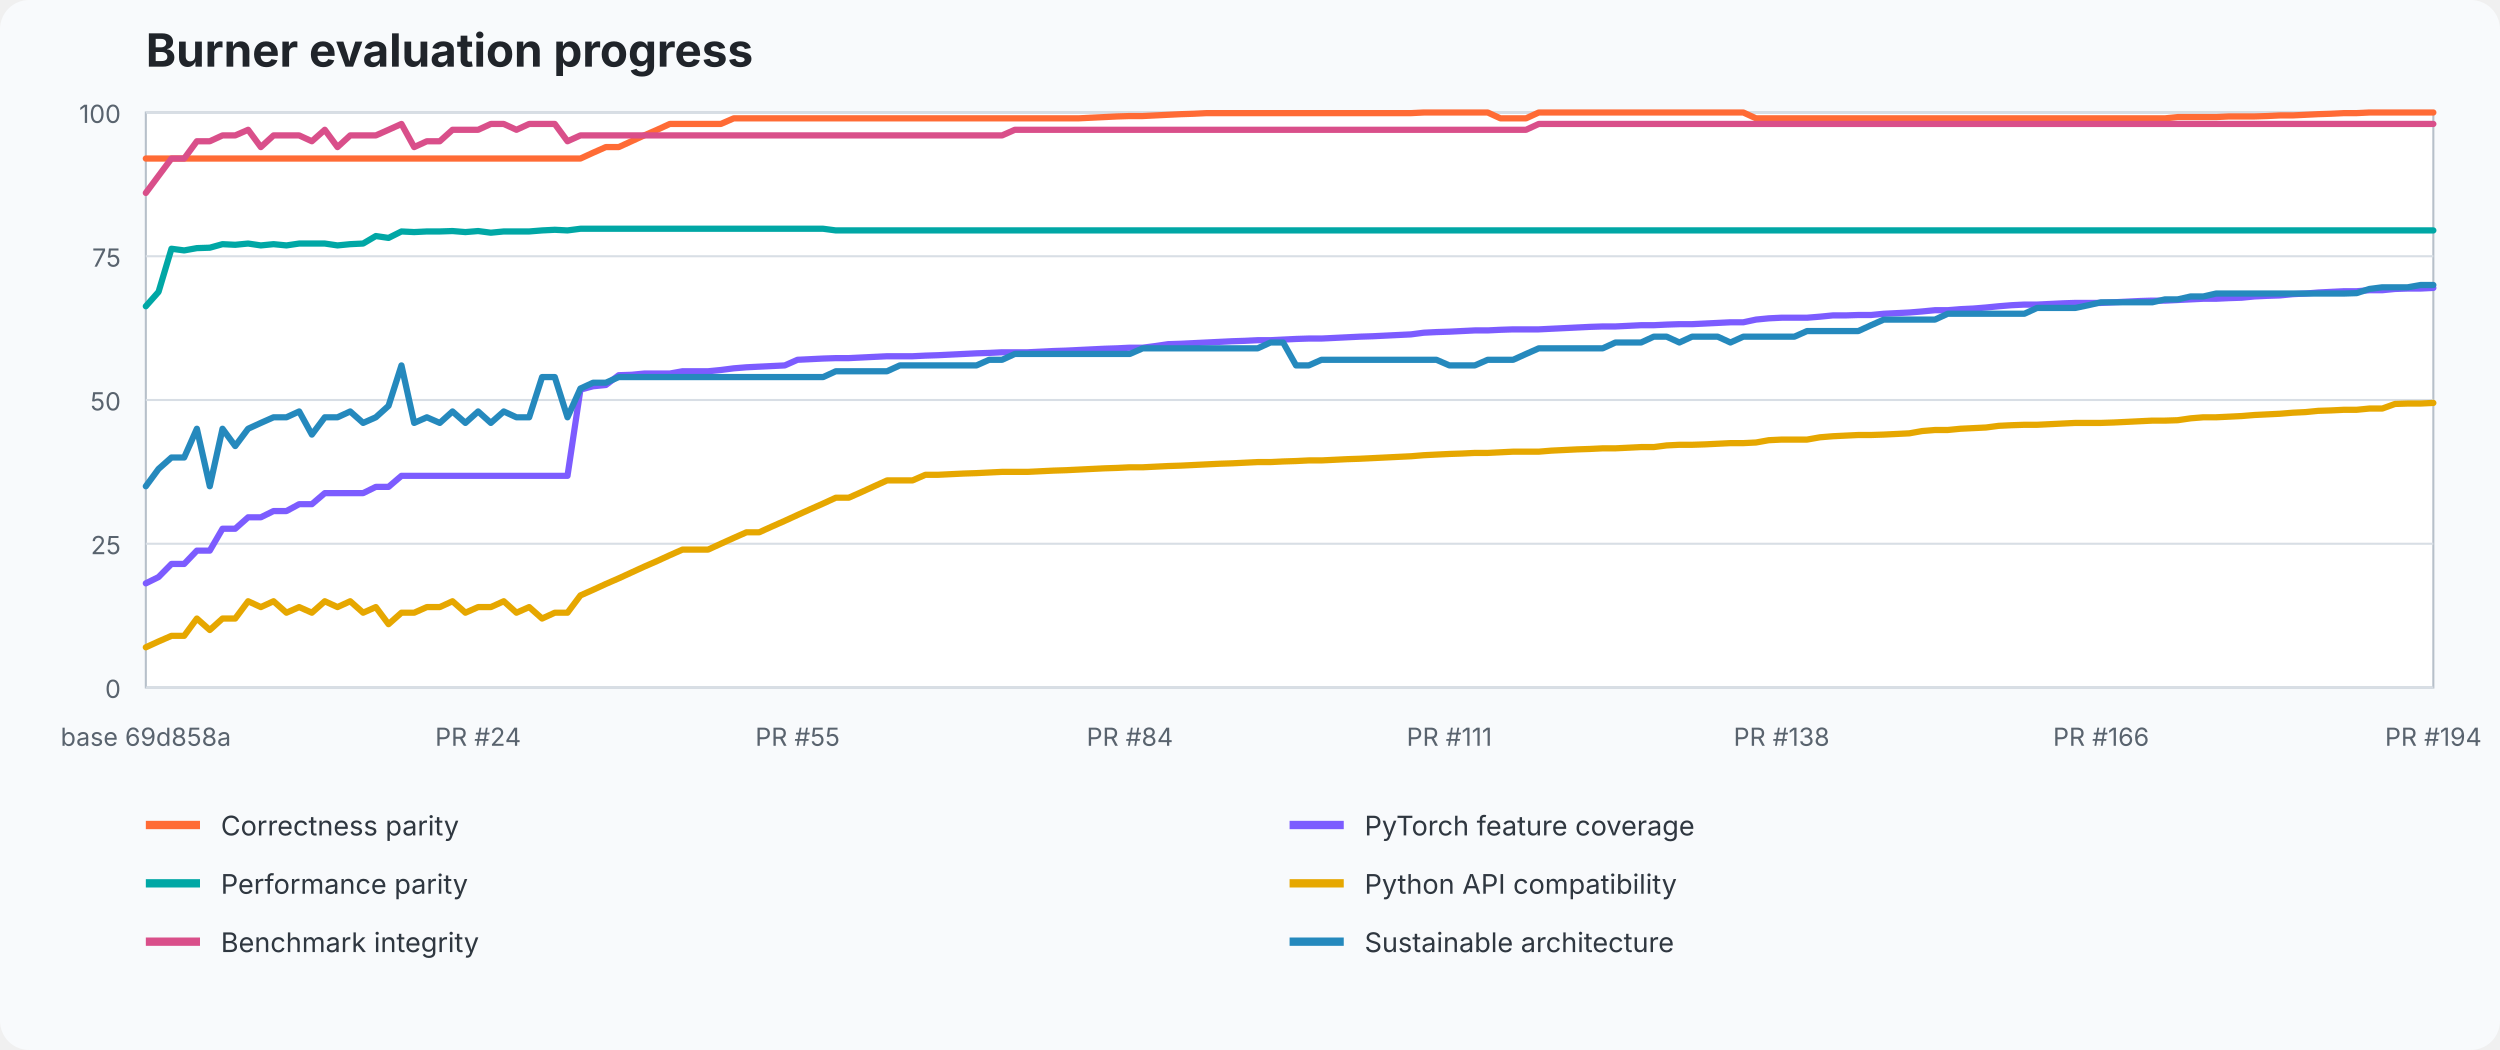
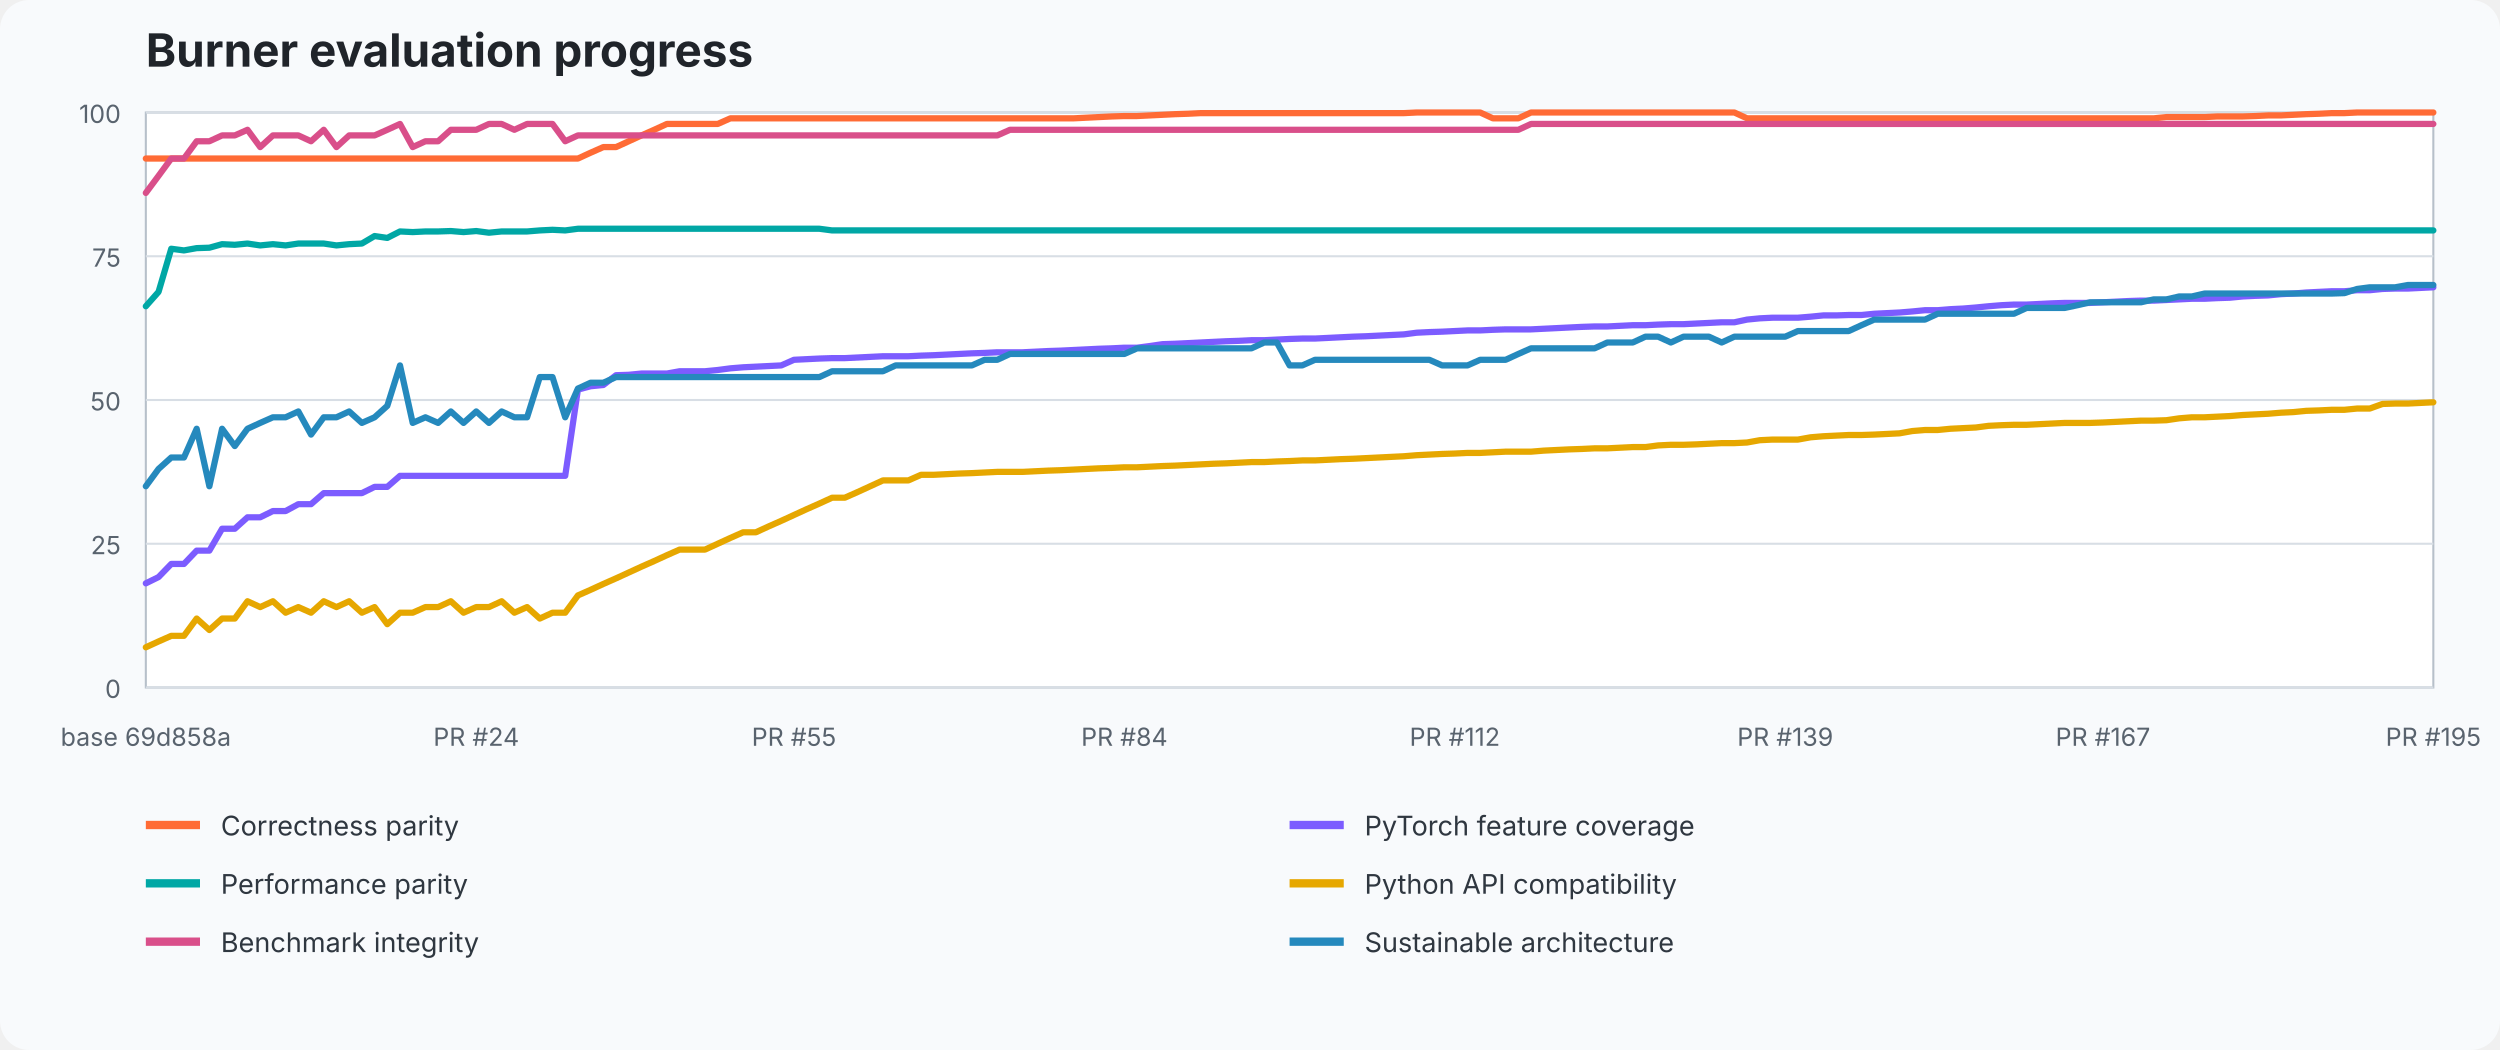
<svg xmlns="http://www.w3.org/2000/svg" width="1200" height="504" viewBox="0 0 1200 504" role="img" aria-labelledby="title desc">
  <style>text{font-family:ui-sans-serif,system-ui,-apple-system,BlinkMacSystemFont,"Segoe UI",sans-serif}.title{font-size:22px;font-weight:700;fill:#20242a}.axis{font-size:12px;fill:#59636e}.legend{font-size:13px;fill:#2f3740}.grid{stroke:#d8dee5;stroke-width:1}.plot{fill:#fff;stroke:#b7c0ca}</style>
  <rect width="100%" height="100%" fill="#f8fafc" rx="14" />
  <text x="70" y="32" class="title">Burner evaluation progress</text>
  <rect x="70" y="54" width="1098" height="276" class="plot" />
  <line x1="70" y1="330" x2="1168" y2="330" class="grid" />
  <text x="58" y="335" text-anchor="end" class="axis">0</text>
  <line x1="70" y1="261" x2="1168" y2="261" class="grid" />
  <text x="58" y="266" text-anchor="end" class="axis">25</text>
  <line x1="70" y1="192" x2="1168" y2="192" class="grid" />
  <text x="58" y="197" text-anchor="end" class="axis">50</text>
  <line x1="70" y1="123" x2="1168" y2="123" class="grid" />
  <text x="58" y="128" text-anchor="end" class="axis">75</text>
  <line x1="70" y1="54" x2="1168" y2="54" class="grid" />
  <text x="58" y="59" text-anchor="end" class="axis">100</text>
-   <polyline points="70.0,76.1 76.1,76.1 82.3,76.1 88.4,76.1 94.5,76.1 100.7,76.1 106.8,76.1 112.9,76.1 119.1,76.1 125.2,76.1 131.3,76.1 137.5,76.1 143.6,76.1 149.7,76.1 155.9,76.1 162.0,76.1 168.1,76.1 174.3,76.1 180.4,76.1 186.5,76.1 192.7,76.1 198.8,76.1 204.9,76.1 211.1,76.1 217.2,76.1 223.4,76.1 229.5,76.1 235.6,76.1 241.8,76.1 247.9,76.1 254.0,76.1 260.2,76.1 266.3,76.1 272.4,76.1 278.6,76.1 284.7,73.3 290.8,70.6 297.0,70.6 303.1,67.8 309.2,65.0 315.4,62.3 321.5,59.5 327.6,59.5 333.8,59.5 339.9,59.5 346.0,59.5 352.2,56.8 358.3,56.8 364.4,56.8 370.6,56.8 376.7,56.8 382.8,56.8 389.0,56.8 395.1,56.8 401.2,56.8 407.4,56.8 413.5,56.8 419.6,56.8 425.8,56.8 431.9,56.8 438.0,56.8 444.2,56.8 450.3,56.8 456.4,56.8 462.6,56.8 468.7,56.8 474.8,56.8 481.0,56.8 487.1,56.8 493.3,56.8 499.4,56.8 505.5,56.8 511.7,56.8 517.8,56.8 523.9,56.5 530.1,56.2 536.2,55.9 542.3,55.7 548.5,55.7 554.6,55.4 560.7,55.1 566.9,54.8 573.0,54.6 579.1,54.3 585.3,54.3 591.4,54.3 597.5,54.3 603.7,54.3 609.8,54.3 615.9,54.3 622.1,54.3 628.2,54.3 634.3,54.3 640.5,54.3 646.6,54.3 652.7,54.3 658.9,54.3 665.0,54.3 671.1,54.3 677.3,54.3 683.4,54.0 689.5,54.0 695.7,54.0 701.8,54.0 707.9,54.0 714.1,54.0 720.2,56.8 726.3,56.8 732.5,56.8 738.6,54.0 744.7,54.0 750.9,54.0 757.0,54.0 763.2,54.0 769.3,54.0 775.4,54.0 781.6,54.0 787.7,54.0 793.8,54.0 800.0,54.0 806.1,54.0 812.2,54.0 818.4,54.0 824.5,54.0 830.6,54.0 836.8,54.0 842.9,56.8 849.0,56.8 855.2,56.8 861.3,56.8 867.4,56.8 873.6,56.8 879.7,56.8 885.8,56.8 892.0,56.8 898.1,56.8 904.2,56.8 910.4,56.8 916.5,56.8 922.6,56.8 928.8,56.8 934.9,56.8 941.0,56.8 947.2,56.8 953.3,56.8 959.4,56.8 965.6,56.8 971.7,56.8 977.8,56.8 984.0,56.8 990.1,56.8 996.2,56.8 1002.4,56.8 1008.5,56.8 1014.6,56.8 1020.8,56.8 1026.9,56.8 1033.1,56.8 1039.2,56.8 1045.3,56.2 1051.5,56.2 1057.6,56.2 1063.7,56.2 1069.9,55.9 1076.0,55.9 1082.1,55.9 1088.3,55.7 1094.4,55.4 1100.5,55.4 1106.7,55.1 1112.8,54.8 1118.9,54.6 1125.1,54.3 1131.2,54.3 1137.3,54.0 1143.5,54.0 1149.6,54.0 1155.7,54.0 1161.9,54.0 1168.0,54.0" fill="none" stroke="#ff6b35" stroke-width="3" stroke-linejoin="round" stroke-linecap="round" />
-   <polyline points="70.0,280.0 76.1,277.0 82.3,270.7 88.4,270.7 94.5,264.3 100.7,264.3 106.8,253.8 112.9,253.8 119.1,248.3 125.2,248.3 131.3,245.3 137.5,245.3 143.6,242.0 149.7,242.0 155.9,236.7 162.0,236.7 168.1,236.7 174.3,236.7 180.4,233.7 186.5,233.7 192.7,228.4 198.8,228.4 204.9,228.4 211.1,228.4 217.2,228.4 223.4,228.4 229.5,228.4 235.6,228.4 241.8,228.4 247.9,228.4 254.0,228.4 260.2,228.4 266.3,228.4 272.4,228.4 278.6,187.0 284.7,185.4 290.8,184.8 297.0,180.1 303.1,179.9 309.2,179.3 315.4,179.3 321.5,179.3 327.6,178.2 333.8,178.2 339.9,178.2 346.0,177.6 352.2,176.8 358.3,176.3 364.4,176.0 370.6,175.7 376.7,175.4 382.8,172.7 389.0,172.4 395.1,172.1 401.2,171.9 407.4,171.9 413.5,171.6 419.6,171.3 425.8,171.0 431.9,171.0 438.0,171.0 444.2,170.7 450.3,170.5 456.4,170.2 462.6,169.9 468.7,169.6 474.8,169.4 481.0,169.1 487.1,169.1 493.3,169.1 499.4,168.8 505.5,168.5 511.7,168.3 517.8,168.0 523.9,167.7 530.1,167.4 536.2,167.2 542.3,166.9 548.5,166.9 554.6,166.1 560.7,165.2 566.9,165.0 573.0,164.7 579.1,164.4 585.3,164.1 591.4,163.8 597.5,163.6 603.7,163.3 609.8,163.3 615.9,163.0 622.1,162.7 628.2,162.5 634.3,162.5 640.5,162.2 646.6,161.9 652.7,161.6 658.9,161.4 665.0,161.1 671.1,160.8 677.3,160.5 683.4,159.7 689.5,159.4 695.7,159.2 701.8,158.9 707.9,158.6 714.1,158.6 720.2,158.3 726.3,158.1 732.5,158.1 738.6,158.1 744.7,157.8 750.9,157.5 757.0,157.2 763.2,156.9 769.3,156.7 775.4,156.7 781.6,156.4 787.7,156.1 793.8,156.1 800.0,155.8 806.1,155.6 812.2,155.6 818.4,155.3 824.5,155.0 830.6,154.7 836.8,154.7 842.9,153.4 849.0,152.8 855.2,152.5 861.3,152.5 867.4,152.5 873.6,152.0 879.7,151.4 885.8,151.4 892.0,151.2 898.1,151.2 904.2,150.6 910.4,150.3 916.5,150.0 922.6,149.5 928.8,148.9 934.9,148.9 941.0,148.4 947.2,148.1 953.3,147.6 959.4,147.0 965.6,146.5 971.7,146.2 977.8,146.2 984.0,145.9 990.1,145.6 996.2,145.4 1002.4,145.4 1008.5,145.4 1014.6,145.1 1020.8,144.8 1026.9,144.5 1033.1,144.3 1039.2,144.3 1045.3,144.0 1051.5,143.7 1057.6,143.4 1063.7,143.4 1069.9,143.1 1076.0,142.9 1082.1,142.3 1088.3,142.0 1094.4,141.8 1100.5,141.2 1106.7,140.9 1112.8,140.4 1118.9,140.1 1125.1,139.8 1131.2,139.8 1137.3,139.3 1143.5,139.3 1149.6,138.7 1155.7,138.5 1161.9,138.5 1168.0,138.2" fill="none" stroke="#7c5cff" stroke-width="3" stroke-linejoin="round" stroke-linecap="round" />
-   <polyline points="70.0,147.0 76.1,140.1 82.3,119.4 88.4,120.2 94.5,119.1 100.7,118.9 106.8,117.2 112.9,117.5 119.1,116.9 125.2,117.8 131.3,117.2 137.5,117.8 143.6,116.9 149.7,116.9 155.9,116.9 162.0,117.8 168.1,117.2 174.3,116.9 180.4,113.3 186.5,114.2 192.7,111.1 198.8,111.4 204.9,111.1 211.1,111.1 217.2,110.9 223.4,111.4 229.5,110.9 235.6,111.7 241.8,111.1 247.9,111.1 254.0,111.1 260.2,110.6 266.3,110.3 272.4,110.6 278.6,109.8 284.7,109.8 290.8,109.8 297.0,109.8 303.1,109.8 309.2,109.8 315.4,109.8 321.5,109.8 327.6,109.8 333.8,109.8 339.9,109.8 346.0,109.8 352.2,109.8 358.3,109.8 364.4,109.8 370.6,109.8 376.7,109.8 382.8,109.8 389.0,109.8 395.1,109.8 401.2,110.6 407.4,110.6 413.5,110.6 419.6,110.6 425.8,110.6 431.9,110.6 438.0,110.6 444.2,110.6 450.3,110.6 456.4,110.6 462.6,110.6 468.7,110.6 474.8,110.6 481.0,110.6 487.1,110.6 493.3,110.6 499.4,110.6 505.5,110.6 511.7,110.6 517.8,110.6 523.9,110.6 530.1,110.6 536.2,110.6 542.3,110.6 548.5,110.6 554.6,110.6 560.7,110.6 566.9,110.6 573.0,110.6 579.1,110.6 585.3,110.6 591.4,110.6 597.5,110.6 603.7,110.6 609.8,110.6 615.9,110.6 622.1,110.6 628.2,110.6 634.3,110.6 640.5,110.6 646.6,110.6 652.7,110.6 658.9,110.6 665.0,110.6 671.1,110.6 677.3,110.6 683.4,110.6 689.5,110.6 695.7,110.6 701.8,110.6 707.9,110.6 714.1,110.6 720.2,110.6 726.3,110.6 732.5,110.6 738.6,110.6 744.7,110.6 750.9,110.6 757.0,110.6 763.2,110.6 769.3,110.6 775.4,110.6 781.6,110.6 787.7,110.6 793.8,110.6 800.0,110.6 806.1,110.6 812.2,110.6 818.4,110.6 824.5,110.6 830.6,110.6 836.8,110.6 842.9,110.6 849.0,110.6 855.2,110.6 861.3,110.6 867.4,110.6 873.6,110.6 879.7,110.6 885.8,110.6 892.0,110.6 898.1,110.6 904.2,110.6 910.4,110.6 916.5,110.6 922.6,110.6 928.8,110.6 934.9,110.6 941.0,110.6 947.2,110.6 953.3,110.6 959.4,110.6 965.6,110.6 971.7,110.6 977.8,110.6 984.0,110.6 990.1,110.6 996.2,110.6 1002.4,110.6 1008.5,110.6 1014.6,110.6 1020.8,110.6 1026.9,110.6 1033.1,110.6 1039.2,110.6 1045.3,110.6 1051.5,110.6 1057.6,110.6 1063.7,110.6 1069.9,110.6 1076.0,110.6 1082.1,110.6 1088.3,110.6 1094.4,110.6 1100.5,110.6 1106.7,110.6 1112.8,110.6 1118.9,110.6 1125.1,110.6 1131.2,110.6 1137.3,110.6 1143.5,110.6 1149.6,110.6 1155.7,110.6 1161.9,110.6 1168.0,110.6" fill="none" stroke="#00a7a5" stroke-width="3" stroke-linejoin="round" stroke-linecap="round" />
-   <polyline points="70.0,310.7 76.1,307.9 82.3,305.2 88.4,305.2 94.5,296.9 100.7,302.4 106.8,296.9 112.9,296.9 119.1,288.6 125.2,291.4 131.3,288.6 137.5,294.1 143.6,291.4 149.7,294.1 155.9,288.6 162.0,291.4 168.1,288.6 174.3,294.1 180.4,291.4 186.5,299.6 192.7,294.1 198.8,294.1 204.9,291.4 211.1,291.4 217.2,288.6 223.4,294.1 229.5,291.4 235.6,291.4 241.8,288.6 247.9,294.1 254.0,291.4 260.2,296.9 266.3,294.1 272.4,294.1 278.6,285.8 284.7,283.1 290.8,280.3 297.0,277.6 303.1,274.8 309.2,272.0 315.4,269.3 321.5,266.5 327.6,263.8 333.8,263.8 339.9,263.8 346.0,261.0 352.2,258.2 358.3,255.5 364.4,255.5 370.6,252.7 376.7,250.0 382.8,247.2 389.0,244.4 395.1,241.7 401.2,238.9 407.4,238.9 413.5,236.2 419.6,233.4 425.8,230.6 431.9,230.6 438.0,230.6 444.2,227.9 450.3,227.9 456.4,227.6 462.6,227.3 468.7,227.1 474.8,226.8 481.0,226.5 487.1,226.5 493.3,226.5 499.4,226.2 505.5,225.9 511.7,225.7 517.8,225.4 523.9,225.1 530.1,224.8 536.2,224.6 542.3,224.3 548.5,224.3 554.6,224.0 560.7,223.7 566.9,223.5 573.0,223.2 579.1,222.9 585.3,222.6 591.4,222.4 597.5,222.1 603.7,221.8 609.8,221.8 615.9,221.5 622.1,221.3 628.2,221.0 634.3,221.0 640.5,220.7 646.6,220.4 652.7,220.2 658.9,219.9 665.0,219.6 671.1,219.3 677.3,219.0 683.4,218.5 689.5,218.2 695.7,217.9 701.8,217.7 707.9,217.4 714.1,217.4 720.2,217.1 726.3,216.8 732.5,216.8 738.6,216.8 744.7,216.3 750.9,216.0 757.0,215.7 763.2,215.5 769.3,215.2 775.4,215.2 781.6,214.9 787.7,214.6 793.8,214.6 800.0,213.8 806.1,213.5 812.2,213.5 818.4,213.3 824.5,213.0 830.6,212.7 836.8,212.7 842.9,212.4 849.0,211.3 855.2,211.0 861.3,211.0 867.4,211.0 873.6,209.9 879.7,209.4 885.8,209.1 892.0,208.8 898.1,208.8 904.2,208.6 910.4,208.3 916.5,208.0 922.6,206.9 928.8,206.4 934.9,206.4 941.0,205.8 947.2,205.5 953.3,205.2 959.4,204.4 965.6,204.1 971.7,203.9 977.8,203.9 984.0,203.6 990.1,203.3 996.2,203.0 1002.4,203.0 1008.5,203.0 1014.6,202.8 1020.8,202.5 1026.9,202.2 1033.1,201.9 1039.2,201.9 1045.3,201.7 1051.5,200.8 1057.6,200.3 1063.7,200.3 1069.9,200.0 1076.0,199.7 1082.1,199.2 1088.3,198.9 1094.4,198.6 1100.5,198.1 1106.7,197.8 1112.8,197.2 1118.9,197.0 1125.1,196.7 1131.2,196.7 1137.3,196.1 1143.5,196.1 1149.6,193.9 1155.7,193.7 1161.9,193.7 1168.0,193.4" fill="none" stroke="#e6a700" stroke-width="3" stroke-linejoin="round" stroke-linecap="round" />
-   <polyline points="70.0,92.6 76.1,84.4 82.3,76.1 88.4,76.1 94.5,67.8 100.7,67.8 106.8,65.0 112.9,65.0 119.1,62.3 125.2,70.6 131.3,65.0 137.5,65.0 143.6,65.0 149.7,67.8 155.9,62.3 162.0,70.6 168.1,65.0 174.3,65.0 180.4,65.0 186.5,62.3 192.7,59.5 198.8,70.6 204.9,67.8 211.1,67.8 217.2,62.3 223.4,62.3 229.5,62.3 235.6,59.5 241.8,59.5 247.9,62.3 254.0,59.5 260.2,59.5 266.3,59.5 272.4,67.8 278.6,65.0 284.7,65.0 290.8,65.0 297.0,65.0 303.1,65.0 309.2,65.0 315.4,65.0 321.5,65.0 327.6,65.0 333.8,65.0 339.9,65.0 346.0,65.0 352.2,65.0 358.3,65.0 364.4,65.0 370.6,65.0 376.7,65.0 382.8,65.0 389.0,65.0 395.1,65.0 401.2,65.0 407.4,65.0 413.5,65.0 419.6,65.0 425.8,65.0 431.9,65.0 438.0,65.0 444.2,65.0 450.3,65.0 456.4,65.0 462.6,65.0 468.7,65.0 474.8,65.0 481.0,65.0 487.1,62.3 493.3,62.3 499.4,62.3 505.5,62.3 511.7,62.3 517.8,62.3 523.9,62.3 530.1,62.3 536.2,62.3 542.3,62.3 548.5,62.3 554.6,62.3 560.7,62.3 566.9,62.3 573.0,62.3 579.1,62.3 585.3,62.3 591.4,62.3 597.5,62.3 603.7,62.3 609.8,62.3 615.9,62.3 622.1,62.3 628.2,62.3 634.3,62.3 640.5,62.3 646.6,62.3 652.7,62.3 658.9,62.3 665.0,62.3 671.1,62.3 677.3,62.3 683.4,62.3 689.5,62.3 695.7,62.3 701.8,62.3 707.9,62.3 714.1,62.3 720.2,62.3 726.3,62.3 732.5,62.3 738.6,59.5 744.7,59.5 750.9,59.5 757.0,59.5 763.2,59.5 769.3,59.5 775.4,59.5 781.6,59.5 787.7,59.5 793.8,59.5 800.0,59.5 806.1,59.5 812.2,59.5 818.4,59.5 824.5,59.5 830.6,59.5 836.8,59.5 842.9,59.5 849.0,59.5 855.2,59.5 861.3,59.5 867.4,59.5 873.6,59.5 879.7,59.5 885.8,59.5 892.0,59.5 898.1,59.5 904.2,59.5 910.4,59.5 916.5,59.5 922.6,59.5 928.8,59.5 934.9,59.5 941.0,59.5 947.2,59.5 953.3,59.5 959.4,59.5 965.6,59.5 971.7,59.5 977.8,59.5 984.0,59.5 990.1,59.5 996.2,59.5 1002.4,59.5 1008.5,59.5 1014.6,59.5 1020.8,59.5 1026.9,59.5 1033.1,59.5 1039.2,59.5 1045.3,59.5 1051.5,59.5 1057.6,59.5 1063.7,59.5 1069.9,59.5 1076.0,59.5 1082.1,59.5 1088.3,59.5 1094.4,59.5 1100.5,59.5 1106.7,59.5 1112.8,59.5 1118.9,59.5 1125.1,59.5 1131.2,59.5 1137.3,59.5 1143.5,59.5 1149.6,59.5 1155.7,59.5 1161.9,59.5 1168.0,59.5" fill="none" stroke="#d94f8a" stroke-width="3" stroke-linejoin="round" stroke-linecap="round" />
-   <polyline points="70.0,233.4 76.1,225.1 82.3,219.6 88.4,219.6 94.5,205.8 100.7,233.4 106.8,205.8 112.9,214.1 119.1,205.8 125.2,203.0 131.3,200.3 137.5,200.3 143.6,197.5 149.7,208.6 155.9,200.3 162.0,200.3 168.1,197.5 174.3,203.0 180.4,200.3 186.5,194.8 192.7,175.4 198.8,203.0 204.9,200.3 211.1,203.0 217.2,197.5 223.4,203.0 229.5,197.5 235.6,203.0 241.8,197.5 247.9,200.3 254.0,200.3 260.2,181.0 266.3,181.0 272.4,200.3 278.6,186.5 284.7,183.7 290.8,183.7 297.0,181.0 303.1,181.0 309.2,181.0 315.4,181.0 321.5,181.0 327.6,181.0 333.8,181.0 339.9,181.0 346.0,181.0 352.2,181.0 358.3,181.0 364.4,181.0 370.6,181.0 376.7,181.0 382.8,181.0 389.0,181.0 395.1,181.0 401.2,178.2 407.4,178.2 413.5,178.2 419.6,178.2 425.8,178.2 431.9,175.4 438.0,175.4 444.2,175.4 450.3,175.4 456.4,175.4 462.6,175.4 468.7,175.4 474.8,172.7 481.0,172.7 487.1,169.9 493.3,169.9 499.4,169.9 505.5,169.9 511.7,169.9 517.8,169.9 523.9,169.9 530.1,169.9 536.2,169.9 542.3,169.9 548.5,167.2 554.6,167.2 560.7,167.2 566.9,167.2 573.0,167.2 579.1,167.2 585.3,167.2 591.4,167.2 597.5,167.2 603.7,167.2 609.8,164.4 615.9,164.4 622.1,175.4 628.2,175.4 634.3,172.7 640.5,172.7 646.6,172.7 652.7,172.7 658.9,172.7 665.0,172.7 671.1,172.7 677.3,172.7 683.4,172.7 689.5,172.7 695.7,175.4 701.8,175.4 707.9,175.4 714.1,172.7 720.2,172.7 726.3,172.7 732.5,169.9 738.6,167.2 744.7,167.2 750.9,167.2 757.0,167.2 763.2,167.2 769.3,167.2 775.4,164.4 781.6,164.4 787.7,164.4 793.8,161.6 800.0,161.6 806.1,164.4 812.2,161.6 818.4,161.6 824.5,161.6 830.6,164.4 836.8,161.6 842.9,161.6 849.0,161.6 855.2,161.6 861.3,161.6 867.4,158.9 873.6,158.9 879.7,158.9 885.8,158.9 892.0,158.9 898.1,156.1 904.2,153.4 910.4,153.4 916.5,153.4 922.6,153.4 928.8,153.4 934.9,150.6 941.0,150.6 947.2,150.6 953.3,150.6 959.4,150.6 965.6,150.6 971.7,150.6 977.8,147.8 984.0,147.8 990.1,147.8 996.2,147.8 1002.4,146.5 1008.5,145.1 1014.6,145.1 1020.8,145.1 1026.9,145.1 1033.1,145.1 1039.2,143.7 1045.3,143.7 1051.5,142.3 1057.6,142.3 1063.7,140.9 1069.9,140.9 1076.0,140.9 1082.1,140.9 1088.3,140.9 1094.4,140.9 1100.5,140.9 1106.7,140.9 1112.8,140.9 1118.9,140.9 1125.1,140.9 1131.2,140.7 1137.3,138.7 1143.5,137.9 1149.6,137.9 1155.7,137.9 1161.9,136.8 1168.0,136.8" fill="none" stroke="#2589bd" stroke-width="3" stroke-linejoin="round" stroke-linecap="round" />
+   <polyline points="70.0,76.1 76.1,76.1 82.2,76.1 88.3,76.1 94.4,76.1 100.5,76.1 106.6,76.1 112.7,76.1 118.8,76.1 124.9,76.1 131.0,76.1 137.1,76.1 143.2,76.1 149.3,76.1 155.4,76.1 161.5,76.1 167.6,76.1 173.7,76.1 179.8,76.1 185.9,76.1 192.0,76.1 198.1,76.1 204.2,76.1 210.3,76.1 216.4,76.1 222.5,76.1 228.6,76.1 234.7,76.1 240.8,76.1 246.9,76.1 253.0,76.1 259.1,76.1 265.2,76.1 271.3,76.1 277.4,76.1 283.5,73.3 289.6,70.6 295.7,70.6 301.8,67.8 307.9,65.0 314.0,62.3 320.1,59.5 326.2,59.5 332.3,59.5 338.4,59.5 344.5,59.5 350.6,56.8 356.7,56.8 362.8,56.8 368.9,56.8 375.0,56.8 381.1,56.8 387.2,56.8 393.3,56.8 399.4,56.8 405.5,56.8 411.6,56.8 417.7,56.8 423.8,56.8 429.9,56.8 436.0,56.8 442.1,56.8 448.2,56.8 454.3,56.8 460.4,56.8 466.5,56.8 472.6,56.8 478.7,56.8 484.8,56.8 490.9,56.8 497.0,56.8 503.1,56.8 509.2,56.8 515.3,56.8 521.4,56.5 527.5,56.2 533.6,55.9 539.7,55.7 545.8,55.7 551.9,55.4 558.0,55.1 564.1,54.8 570.2,54.6 576.3,54.3 582.4,54.3 588.5,54.3 594.6,54.3 600.7,54.3 606.8,54.3 612.9,54.3 619.0,54.3 625.1,54.3 631.2,54.3 637.3,54.3 643.4,54.3 649.5,54.3 655.6,54.3 661.7,54.3 667.8,54.3 673.9,54.3 680.0,54.0 686.1,54.0 692.2,54.0 698.3,54.0 704.4,54.0 710.5,54.0 716.6,56.8 722.7,56.8 728.8,56.8 734.9,54.0 741.0,54.0 747.1,54.0 753.2,54.0 759.3,54.0 765.4,54.0 771.5,54.0 777.6,54.0 783.7,54.0 789.8,54.0 795.9,54.0 802.0,54.0 808.1,54.0 814.2,54.0 820.3,54.0 826.4,54.0 832.5,54.0 838.6,56.8 844.7,56.8 850.8,56.8 856.9,56.8 863.0,56.8 869.1,56.8 875.2,56.8 881.3,56.8 887.4,56.8 893.5,56.8 899.6,56.8 905.7,56.8 911.8,56.8 917.9,56.8 924.0,56.8 930.1,56.8 936.2,56.8 942.3,56.8 948.4,56.8 954.5,56.8 960.6,56.8 966.7,56.8 972.8,56.8 978.9,56.8 985.0,56.8 991.1,56.8 997.2,56.8 1003.3,56.8 1009.4,56.8 1015.5,56.8 1021.6,56.8 1027.7,56.8 1033.8,56.8 1039.9,56.2 1046.0,56.2 1052.1,56.2 1058.2,56.2 1064.3,55.9 1070.4,55.9 1076.5,55.9 1082.6,55.7 1088.7,55.4 1094.8,55.4 1100.9,55.1 1107.0,54.8 1113.1,54.6 1119.2,54.3 1125.3,54.3 1131.4,54.0 1137.5,54.0 1143.6,54.0 1149.7,54.0 1155.8,54.0 1161.9,54.0 1168.0,54.0" fill="none" stroke="#ff6b35" stroke-width="3" stroke-linejoin="round" stroke-linecap="round" />
+   <polyline points="70.0,280.0 76.1,277.0 82.2,270.7 88.3,270.7 94.4,264.3 100.5,264.3 106.6,253.8 112.7,253.8 118.8,248.3 124.9,248.3 131.0,245.3 137.1,245.3 143.2,242.0 149.3,242.0 155.4,236.7 161.5,236.7 167.6,236.7 173.7,236.7 179.8,233.7 185.9,233.7 192.0,228.4 198.1,228.4 204.2,228.4 210.3,228.4 216.4,228.4 222.5,228.4 228.6,228.4 234.7,228.4 240.8,228.4 246.9,228.4 253.0,228.4 259.1,228.4 265.2,228.4 271.3,228.4 277.4,187.0 283.5,185.4 289.6,184.8 295.7,180.1 301.8,179.9 307.9,179.3 314.0,179.3 320.1,179.3 326.2,178.2 332.3,178.2 338.4,178.2 344.5,177.6 350.6,176.8 356.7,176.3 362.8,176.0 368.9,175.7 375.0,175.4 381.1,172.7 387.2,172.4 393.3,172.1 399.4,171.9 405.5,171.9 411.6,171.6 417.7,171.3 423.8,171.0 429.9,171.0 436.0,171.0 442.1,170.7 448.2,170.5 454.3,170.2 460.4,169.9 466.5,169.6 472.6,169.4 478.7,169.1 484.8,169.1 490.9,169.1 497.0,168.8 503.1,168.5 509.2,168.3 515.3,168.0 521.4,167.7 527.5,167.4 533.6,167.2 539.7,166.9 545.8,166.9 551.9,166.1 558.0,165.2 564.1,165.0 570.2,164.7 576.3,164.4 582.4,164.1 588.5,163.8 594.6,163.6 600.7,163.3 606.8,163.3 612.9,163.0 619.0,162.7 625.1,162.5 631.2,162.5 637.3,162.2 643.4,161.9 649.5,161.6 655.6,161.4 661.7,161.1 667.8,160.8 673.9,160.5 680.0,159.7 686.1,159.4 692.2,159.2 698.3,158.9 704.4,158.6 710.5,158.6 716.6,158.3 722.7,158.1 728.8,158.1 734.9,158.1 741.0,157.8 747.1,157.5 753.2,157.2 759.3,156.9 765.4,156.7 771.5,156.7 777.6,156.4 783.7,156.1 789.8,156.1 795.9,155.8 802.0,155.6 808.1,155.6 814.2,155.3 820.3,155.0 826.4,154.7 832.5,154.7 838.6,153.4 844.7,152.8 850.8,152.5 856.9,152.5 863.0,152.5 869.1,152.0 875.2,151.4 881.3,151.4 887.4,151.2 893.5,151.2 899.6,150.6 905.7,150.3 911.8,150.0 917.9,149.5 924.0,148.9 930.1,148.9 936.2,148.4 942.3,148.1 948.4,147.6 954.5,147.0 960.6,146.5 966.7,146.2 972.8,146.2 978.9,145.9 985.0,145.6 991.1,145.4 997.2,145.4 1003.3,145.4 1009.4,145.1 1015.5,144.8 1021.6,144.5 1027.7,144.3 1033.8,144.3 1039.9,144.0 1046.0,143.7 1052.1,143.4 1058.2,143.4 1064.3,143.1 1070.4,142.9 1076.5,142.3 1082.6,142.0 1088.7,141.8 1094.8,141.2 1100.9,140.9 1107.0,140.4 1113.1,140.1 1119.2,139.8 1125.3,139.8 1131.4,139.3 1137.5,139.3 1143.6,138.7 1149.7,138.5 1155.8,138.5 1161.9,138.2 1168.0,137.9" fill="none" stroke="#7c5cff" stroke-width="3" stroke-linejoin="round" stroke-linecap="round" />
+   <polyline points="70.0,147.0 76.1,140.1 82.2,119.4 88.3,120.2 94.4,119.1 100.5,118.9 106.6,117.2 112.7,117.5 118.8,116.9 124.9,117.8 131.0,117.2 137.1,117.8 143.2,116.9 149.3,116.9 155.4,116.9 161.5,117.8 167.6,117.2 173.7,116.9 179.8,113.3 185.9,114.2 192.0,111.1 198.1,111.4 204.2,111.1 210.3,111.1 216.4,110.9 222.5,111.4 228.6,110.9 234.7,111.7 240.8,111.1 246.9,111.1 253.0,111.1 259.1,110.6 265.2,110.3 271.3,110.6 277.4,109.8 283.5,109.8 289.6,109.8 295.7,109.8 301.8,109.8 307.9,109.8 314.0,109.8 320.1,109.8 326.2,109.8 332.3,109.8 338.4,109.8 344.5,109.8 350.6,109.8 356.7,109.8 362.8,109.8 368.9,109.8 375.0,109.8 381.1,109.8 387.2,109.8 393.3,109.8 399.4,110.6 405.5,110.6 411.6,110.6 417.7,110.6 423.8,110.6 429.9,110.6 436.0,110.6 442.1,110.6 448.2,110.6 454.3,110.6 460.4,110.6 466.5,110.6 472.6,110.6 478.7,110.6 484.8,110.6 490.9,110.6 497.0,110.6 503.1,110.6 509.2,110.6 515.3,110.6 521.4,110.6 527.5,110.6 533.6,110.6 539.7,110.6 545.8,110.6 551.9,110.6 558.0,110.6 564.1,110.6 570.2,110.6 576.3,110.6 582.4,110.6 588.5,110.6 594.6,110.6 600.7,110.6 606.8,110.6 612.9,110.6 619.0,110.6 625.1,110.6 631.2,110.6 637.3,110.6 643.4,110.6 649.5,110.6 655.6,110.6 661.7,110.6 667.8,110.6 673.9,110.6 680.0,110.6 686.1,110.6 692.2,110.6 698.3,110.6 704.4,110.6 710.5,110.6 716.6,110.6 722.7,110.6 728.8,110.6 734.9,110.6 741.0,110.6 747.1,110.6 753.2,110.6 759.3,110.6 765.4,110.6 771.5,110.6 777.6,110.6 783.7,110.6 789.8,110.6 795.9,110.6 802.0,110.6 808.1,110.6 814.2,110.6 820.3,110.6 826.4,110.6 832.5,110.6 838.6,110.6 844.7,110.6 850.8,110.6 856.9,110.6 863.0,110.6 869.1,110.6 875.2,110.6 881.3,110.6 887.4,110.6 893.5,110.6 899.6,110.6 905.7,110.6 911.8,110.6 917.9,110.6 924.0,110.6 930.1,110.6 936.2,110.6 942.3,110.6 948.4,110.6 954.5,110.6 960.6,110.6 966.7,110.6 972.8,110.6 978.9,110.6 985.0,110.6 991.1,110.6 997.2,110.6 1003.3,110.6 1009.4,110.6 1015.5,110.6 1021.6,110.6 1027.7,110.6 1033.8,110.6 1039.9,110.6 1046.0,110.6 1052.1,110.6 1058.2,110.6 1064.3,110.6 1070.4,110.6 1076.5,110.6 1082.6,110.6 1088.7,110.6 1094.8,110.6 1100.9,110.6 1107.0,110.6 1113.1,110.6 1119.2,110.6 1125.3,110.6 1131.4,110.6 1137.5,110.6 1143.6,110.6 1149.7,110.6 1155.8,110.6 1161.9,110.6 1168.0,110.6" fill="none" stroke="#00a7a5" stroke-width="3" stroke-linejoin="round" stroke-linecap="round" />
+   <polyline points="70.0,310.7 76.1,307.9 82.2,305.2 88.3,305.2 94.4,296.9 100.5,302.4 106.6,296.9 112.7,296.9 118.8,288.6 124.9,291.4 131.0,288.6 137.1,294.1 143.2,291.4 149.3,294.1 155.4,288.6 161.5,291.4 167.6,288.6 173.7,294.1 179.8,291.4 185.9,299.6 192.0,294.1 198.1,294.1 204.2,291.4 210.3,291.4 216.4,288.6 222.5,294.1 228.6,291.4 234.7,291.4 240.8,288.6 246.9,294.1 253.0,291.4 259.1,296.9 265.2,294.1 271.3,294.1 277.4,285.8 283.5,283.1 289.6,280.3 295.7,277.6 301.8,274.8 307.9,272.0 314.0,269.3 320.1,266.5 326.2,263.8 332.3,263.8 338.4,263.8 344.5,261.0 350.6,258.2 356.7,255.5 362.8,255.5 368.9,252.7 375.0,250.0 381.1,247.2 387.2,244.4 393.3,241.7 399.4,238.9 405.5,238.9 411.6,236.2 417.7,233.4 423.8,230.6 429.9,230.6 436.0,230.6 442.1,227.9 448.2,227.9 454.3,227.6 460.4,227.3 466.5,227.1 472.6,226.8 478.7,226.5 484.8,226.5 490.9,226.5 497.0,226.2 503.1,225.9 509.2,225.7 515.3,225.4 521.4,225.1 527.5,224.8 533.6,224.6 539.7,224.3 545.8,224.3 551.9,224.0 558.0,223.7 564.1,223.5 570.2,223.2 576.3,222.9 582.4,222.6 588.5,222.4 594.6,222.1 600.7,221.8 606.8,221.8 612.9,221.5 619.0,221.3 625.1,221.0 631.2,221.0 637.3,220.7 643.4,220.4 649.5,220.2 655.6,219.9 661.7,219.6 667.8,219.3 673.9,219.0 680.0,218.5 686.1,218.2 692.2,217.9 698.3,217.7 704.4,217.4 710.5,217.4 716.6,217.1 722.7,216.8 728.8,216.8 734.9,216.8 741.0,216.3 747.1,216.0 753.2,215.7 759.3,215.5 765.4,215.2 771.5,215.2 777.6,214.9 783.7,214.6 789.8,214.6 795.9,213.8 802.0,213.5 808.1,213.5 814.2,213.3 820.3,213.0 826.4,212.7 832.5,212.7 838.6,212.4 844.7,211.3 850.8,211.0 856.9,211.0 863.0,211.0 869.1,209.9 875.2,209.4 881.3,209.1 887.4,208.8 893.5,208.8 899.6,208.6 905.7,208.3 911.8,208.0 917.9,206.9 924.0,206.4 930.1,206.4 936.2,205.8 942.3,205.5 948.4,205.2 954.5,204.4 960.6,204.1 966.7,203.9 972.8,203.9 978.9,203.6 985.0,203.3 991.1,203.0 997.2,203.0 1003.3,203.0 1009.4,202.8 1015.5,202.5 1021.6,202.2 1027.7,201.9 1033.8,201.9 1039.9,201.7 1046.0,200.8 1052.1,200.3 1058.2,200.3 1064.3,200.0 1070.4,199.7 1076.5,199.2 1082.6,198.9 1088.7,198.6 1094.8,198.1 1100.9,197.8 1107.0,197.2 1113.1,197.0 1119.2,196.7 1125.3,196.7 1131.4,196.1 1137.5,196.1 1143.6,193.9 1149.7,193.7 1155.8,193.7 1161.9,193.4 1168.0,193.1" fill="none" stroke="#e6a700" stroke-width="3" stroke-linejoin="round" stroke-linecap="round" />
+   <polyline points="70.0,92.6 76.1,84.4 82.2,76.1 88.3,76.1 94.4,67.8 100.5,67.8 106.6,65.0 112.7,65.0 118.8,62.3 124.9,70.6 131.0,65.0 137.1,65.0 143.2,65.0 149.3,67.8 155.4,62.3 161.5,70.6 167.6,65.0 173.7,65.0 179.8,65.0 185.9,62.3 192.0,59.5 198.1,70.6 204.2,67.8 210.3,67.8 216.4,62.3 222.5,62.3 228.6,62.3 234.7,59.5 240.8,59.5 246.9,62.3 253.0,59.5 259.1,59.5 265.2,59.5 271.3,67.8 277.4,65.0 283.5,65.0 289.6,65.0 295.7,65.0 301.8,65.0 307.9,65.0 314.0,65.0 320.1,65.0 326.2,65.0 332.3,65.0 338.4,65.0 344.5,65.0 350.6,65.0 356.7,65.0 362.8,65.0 368.9,65.0 375.0,65.0 381.1,65.0 387.2,65.0 393.3,65.0 399.4,65.0 405.5,65.0 411.6,65.0 417.7,65.0 423.8,65.0 429.9,65.0 436.0,65.0 442.1,65.0 448.2,65.0 454.3,65.0 460.4,65.0 466.5,65.0 472.6,65.0 478.7,65.0 484.8,62.3 490.9,62.3 497.0,62.3 503.1,62.3 509.2,62.3 515.3,62.3 521.4,62.3 527.5,62.3 533.6,62.3 539.7,62.3 545.8,62.3 551.9,62.3 558.0,62.3 564.1,62.3 570.2,62.3 576.3,62.3 582.4,62.3 588.5,62.3 594.6,62.3 600.7,62.3 606.8,62.3 612.9,62.3 619.0,62.3 625.1,62.3 631.2,62.3 637.3,62.3 643.4,62.3 649.5,62.3 655.6,62.3 661.7,62.3 667.8,62.3 673.9,62.3 680.0,62.3 686.1,62.3 692.2,62.3 698.3,62.3 704.4,62.3 710.5,62.3 716.6,62.3 722.7,62.3 728.8,62.3 734.9,59.5 741.0,59.5 747.1,59.5 753.2,59.5 759.3,59.5 765.4,59.5 771.5,59.5 777.6,59.5 783.7,59.5 789.8,59.5 795.9,59.5 802.0,59.5 808.1,59.5 814.2,59.5 820.3,59.5 826.4,59.5 832.5,59.5 838.6,59.5 844.7,59.5 850.8,59.5 856.9,59.5 863.0,59.5 869.1,59.5 875.2,59.5 881.3,59.5 887.4,59.5 893.5,59.5 899.6,59.5 905.7,59.5 911.8,59.5 917.9,59.5 924.0,59.5 930.1,59.5 936.2,59.5 942.3,59.5 948.4,59.5 954.5,59.5 960.6,59.5 966.7,59.5 972.8,59.5 978.9,59.5 985.0,59.5 991.1,59.5 997.2,59.5 1003.3,59.5 1009.4,59.5 1015.5,59.5 1021.6,59.5 1027.7,59.5 1033.8,59.5 1039.9,59.5 1046.0,59.5 1052.1,59.5 1058.2,59.5 1064.3,59.5 1070.4,59.5 1076.5,59.5 1082.6,59.5 1088.7,59.5 1094.8,59.5 1100.9,59.5 1107.0,59.5 1113.1,59.5 1119.2,59.5 1125.3,59.5 1131.4,59.5 1137.5,59.5 1143.6,59.5 1149.7,59.5 1155.8,59.5 1161.9,59.5 1168.0,59.5" fill="none" stroke="#d94f8a" stroke-width="3" stroke-linejoin="round" stroke-linecap="round" />
+   <polyline points="70.0,233.4 76.1,225.1 82.2,219.6 88.3,219.6 94.4,205.8 100.5,233.4 106.6,205.8 112.7,214.1 118.8,205.8 124.9,203.0 131.0,200.3 137.1,200.3 143.2,197.5 149.3,208.6 155.4,200.3 161.5,200.3 167.6,197.5 173.7,203.0 179.8,200.3 185.9,194.8 192.0,175.4 198.1,203.0 204.2,200.3 210.3,203.0 216.4,197.5 222.5,203.0 228.6,197.5 234.7,203.0 240.8,197.5 246.9,200.3 253.0,200.3 259.1,181.0 265.2,181.0 271.3,200.3 277.4,186.5 283.5,183.7 289.6,183.7 295.7,181.0 301.8,181.0 307.9,181.0 314.0,181.0 320.1,181.0 326.2,181.0 332.3,181.0 338.4,181.0 344.5,181.0 350.6,181.0 356.7,181.0 362.8,181.0 368.9,181.0 375.0,181.0 381.1,181.0 387.2,181.0 393.3,181.0 399.4,178.2 405.5,178.2 411.6,178.2 417.7,178.2 423.8,178.2 429.9,175.4 436.0,175.4 442.1,175.4 448.2,175.4 454.3,175.4 460.4,175.4 466.5,175.4 472.6,172.7 478.7,172.7 484.8,169.9 490.9,169.9 497.0,169.9 503.1,169.9 509.2,169.9 515.3,169.9 521.4,169.9 527.5,169.9 533.6,169.9 539.7,169.9 545.8,167.2 551.9,167.2 558.0,167.2 564.1,167.2 570.2,167.2 576.3,167.2 582.4,167.2 588.5,167.2 594.6,167.2 600.7,167.2 606.8,164.4 612.9,164.4 619.0,175.4 625.1,175.4 631.2,172.7 637.3,172.7 643.4,172.7 649.5,172.7 655.6,172.7 661.7,172.7 667.8,172.7 673.9,172.7 680.0,172.7 686.1,172.7 692.2,175.4 698.3,175.4 704.4,175.4 710.5,172.7 716.6,172.7 722.7,172.7 728.8,169.9 734.9,167.2 741.0,167.2 747.1,167.2 753.2,167.2 759.3,167.2 765.4,167.2 771.5,164.4 777.6,164.4 783.7,164.4 789.8,161.6 795.9,161.6 802.0,164.4 808.1,161.6 814.2,161.6 820.3,161.6 826.4,164.4 832.5,161.6 838.6,161.6 844.7,161.6 850.8,161.6 856.9,161.6 863.0,158.9 869.1,158.9 875.2,158.9 881.3,158.9 887.4,158.9 893.5,156.1 899.6,153.4 905.7,153.4 911.8,153.4 917.9,153.4 924.0,153.4 930.1,150.6 936.2,150.6 942.3,150.6 948.4,150.6 954.5,150.6 960.6,150.6 966.7,150.6 972.8,147.8 978.9,147.8 985.0,147.8 991.1,147.8 997.2,146.5 1003.3,145.1 1009.4,145.1 1015.5,145.1 1021.6,145.1 1027.7,145.1 1033.8,143.7 1039.9,143.7 1046.0,142.3 1052.1,142.3 1058.2,140.9 1064.3,140.9 1070.4,140.9 1076.5,140.9 1082.6,140.9 1088.7,140.9 1094.8,140.9 1100.9,140.9 1107.0,140.9 1113.1,140.9 1119.2,140.9 1125.3,140.7 1131.4,138.7 1137.5,137.9 1143.6,137.9 1149.7,137.9 1155.8,136.8 1161.9,136.8 1168.0,136.8" fill="none" stroke="#2589bd" stroke-width="3" stroke-linejoin="round" stroke-linecap="round" />
  <text x="70" y="358" text-anchor="middle" class="axis">base 69d858a</text>
-   <text x="229.486" y="358" text-anchor="middle" class="axis">PR #24</text>
-   <text x="382.838" y="358" text-anchor="middle" class="axis">PR #55</text>
-   <text x="542.324" y="358" text-anchor="middle" class="axis">PR #84</text>
-   <text x="695.676" y="358" text-anchor="middle" class="axis">PR #111</text>
-   <text x="855.162" y="358" text-anchor="middle" class="axis">PR #138</text>
-   <text x="1008.514" y="358" text-anchor="middle" class="axis">PR #166</text>
-   <text x="1168" y="358" text-anchor="middle" class="axis">PR #194</text>
+   <text x="228.6" y="358" text-anchor="middle" class="axis">PR #24</text>
+   <text x="381.1" y="358" text-anchor="middle" class="axis">PR #55</text>
+   <text x="539.7" y="358" text-anchor="middle" class="axis">PR #84</text>
+   <text x="698.3" y="358" text-anchor="middle" class="axis">PR #112</text>
+   <text x="856.9" y="358" text-anchor="middle" class="axis">PR #139</text>
+   <text x="1009.4" y="358" text-anchor="middle" class="axis">PR #167</text>
+   <text x="1168" y="358" text-anchor="middle" class="axis">PR #195</text>
  <line x1="70" y1="396" x2="96" y2="396" stroke="#ff6b35" stroke-width="4" />
  <text x="106" y="401" class="legend">Correctness parity</text>
  <line x1="619" y1="396" x2="645" y2="396" stroke="#7c5cff" stroke-width="4" />
  <text x="655" y="401" class="legend">PyTorch feature coverage</text>
  <line x1="70" y1="424" x2="96" y2="424" stroke="#00a7a5" stroke-width="4" />
  <text x="106" y="429" class="legend">Performance parity</text>
  <line x1="619" y1="424" x2="645" y2="424" stroke="#e6a700" stroke-width="4" />
  <text x="655" y="429" class="legend">Python API compatibility</text>
  <line x1="70" y1="452" x2="96" y2="452" stroke="#d94f8a" stroke-width="4" />
  <text x="106" y="457" class="legend">Benchmark integrity</text>
  <line x1="619" y1="452" x2="645" y2="452" stroke="#2589bd" stroke-width="4" />
  <text x="655" y="457" class="legend">Sustainable architecture</text>
</svg>
